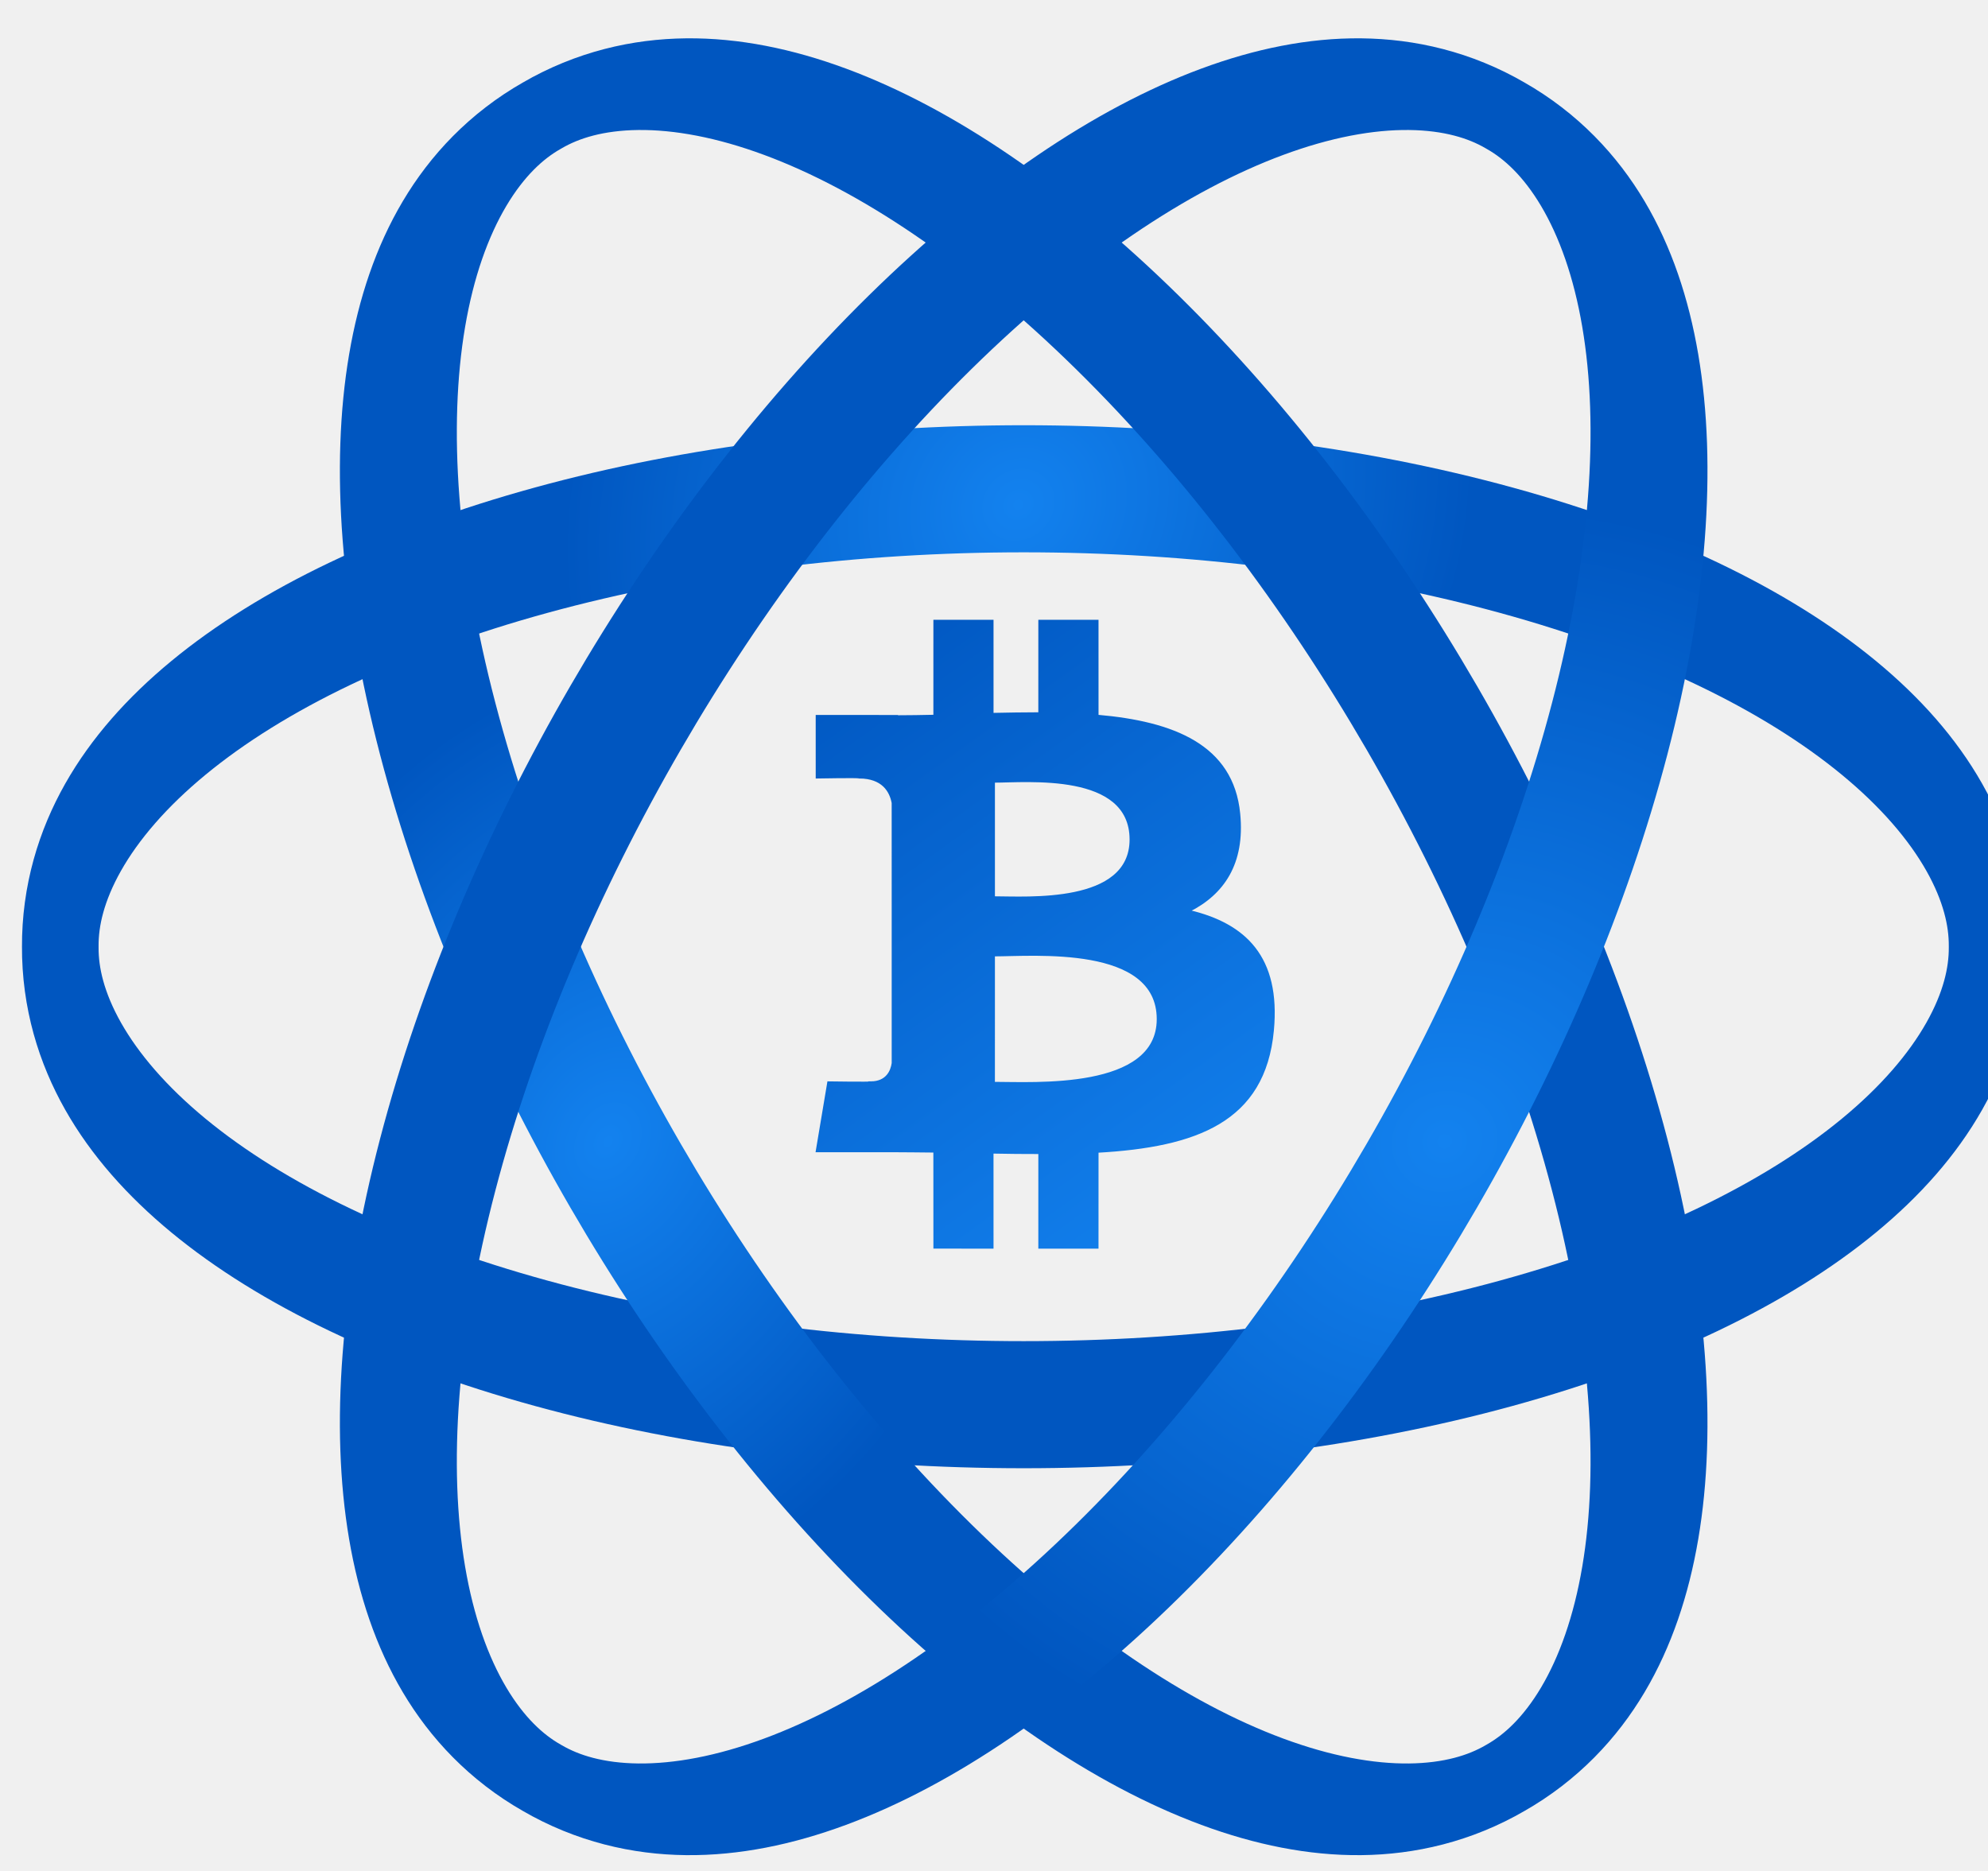
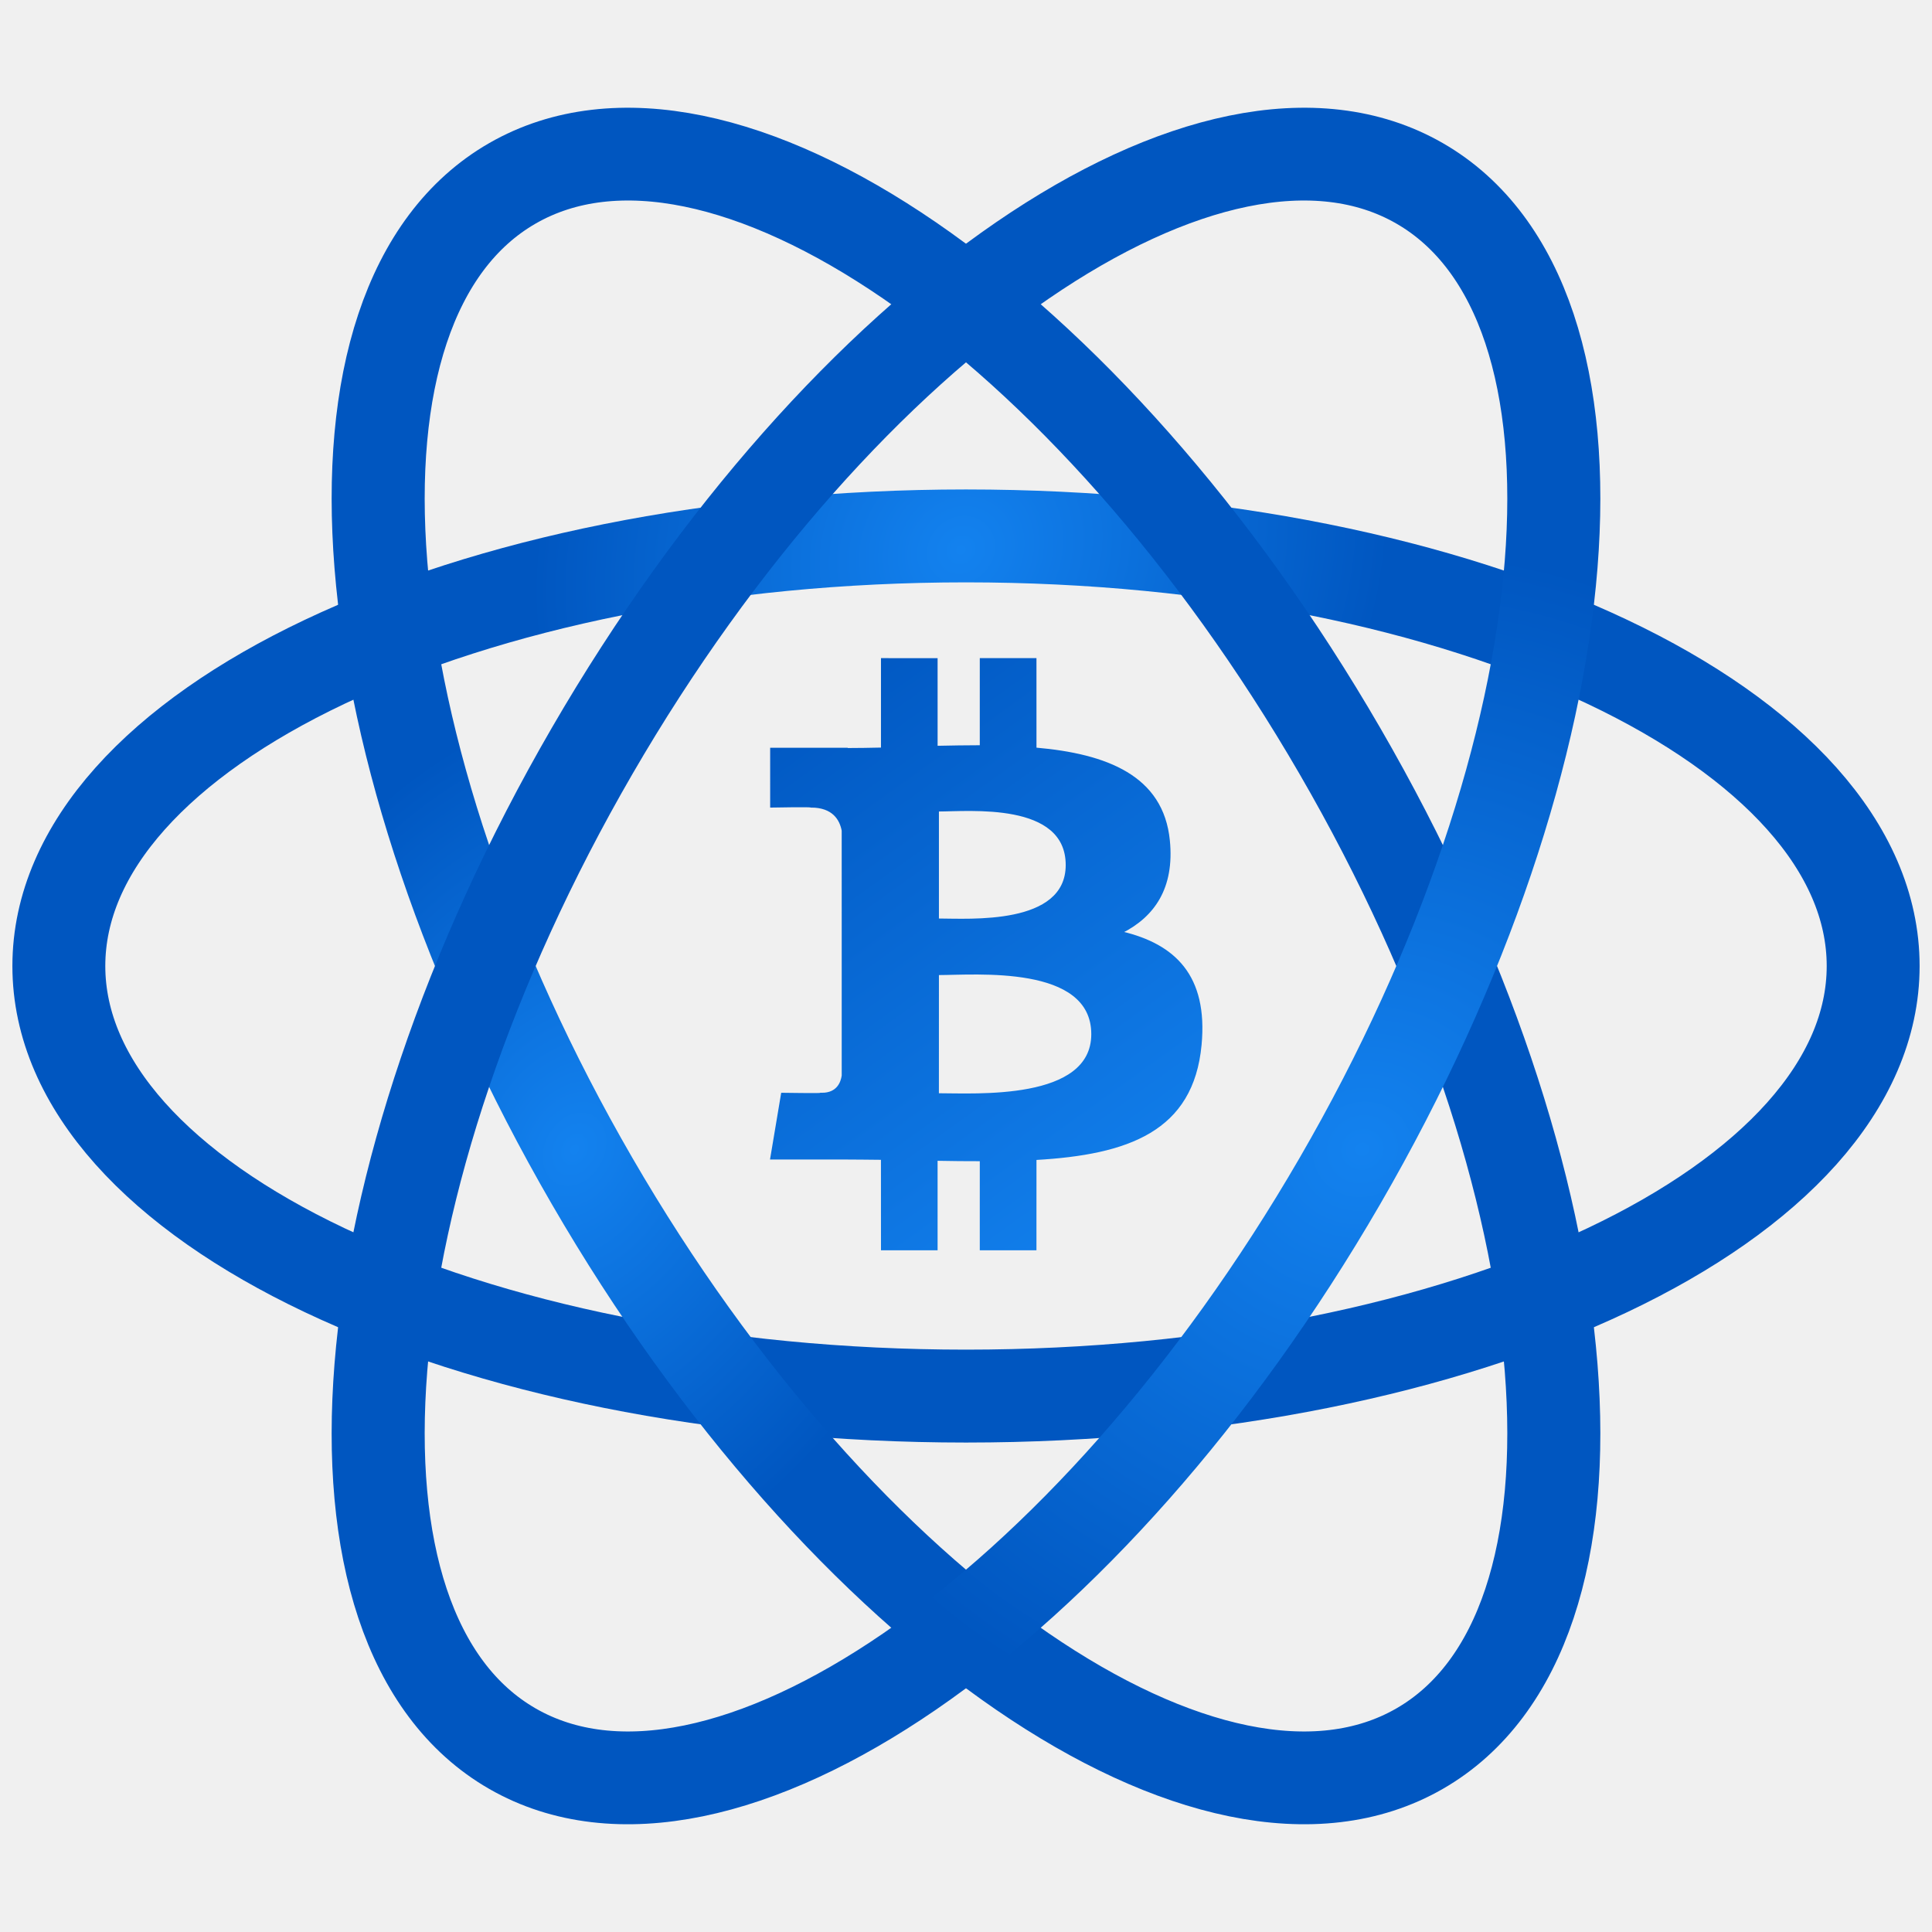
- <svg xmlns="http://www.w3.org/2000/svg" xmlns:xlink="http://www.w3.org/1999/xlink" version="1.1" width="755.561" height="710.936" id="svg2">
+ <svg xmlns="http://www.w3.org/2000/svg" xmlns:xlink="http://www.w3.org/1999/xlink" version="1.1" width="779.811" height="779.811" id="svg2">
  <defs id="defs4">
-     <linearGradient id="linearGradient4034">
-       <stop style="stop-color:#001283;stop-opacity:1;" offset="0" id="stop4036" />
-       <stop id="stop4040" offset="1" style="stop-color:#165eff;stop-opacity:1;" />
-     </linearGradient>
    <linearGradient id="linearGradient3987">
      <stop style="stop-color:#1382ef;stop-opacity:1;" offset="0" id="stop4032" />
      <stop style="stop-color:#0056c0;stop-opacity:1;" offset="1" id="stop3991" />
    </linearGradient>
-     <filter id="filter4281" x="0" y="0" width="1" height="1" color-interpolation-filters="sRGB">
-       <feFlood id="feFlood4283" result="result1" flood-opacity="0" flood-color="rgb(128,128,128)" />
-       <feBlend id="feBlend4285" in2="SourceGraphic" mode="normal" result="result2" />
-       <feComposite id="feComposite4287" in2="SourceGraphic" k2="1" operator="arithmetic" result="result3" k1="0" k3="0" k4="0" />
-       <feComposite id="feComposite4289" in2="SourceGraphic" operator="in" result="fbSourceGraphic" />
-       <feColorMatrix result="fbSourceGraphicAlpha" in="fbSourceGraphic" values="0 0 0 -1 0 0 0 0 -1 0 0 0 0 -1 0 0 0 0 1 0" id="feColorMatrix4301" />
-       <feColorMatrix id="feColorMatrix4303" type="saturate" values="0" in="fbSourceGraphic" />
-     </filter>
    <linearGradient xlink:href="#linearGradient3987" id="linearGradient3996" x1="11.848" y1="179.972" x2="263.601" y2="179.972" gradientUnits="userSpaceOnUse" gradientTransform="translate(8.692492,11.68693)" />
    <linearGradient xlink:href="#linearGradient3987" id="linearGradient4010" x1="11.348" y1="179.972" x2="264.101" y2="179.972" gradientUnits="userSpaceOnUse" gradientTransform="translate(8.692492,11.68693)" />
    <linearGradient xlink:href="#linearGradient3987" id="linearGradient4012" gradientUnits="userSpaceOnUse" x1="254.738" y1="334.824" x2="9.121" y2="-4.097" gradientTransform="translate(8.692492,11.68693)" />
    <linearGradient xlink:href="#linearGradient3987" id="linearGradient4014" gradientUnits="userSpaceOnUse" x1="254.738" y1="334.824" x2="9.121" y2="-4.097" gradientTransform="translate(8.692492,11.68693)" />
-     <radialGradient xlink:href="#linearGradient3987" id="radialGradient3786" cx="523.184" cy="732.085" fx="523.184" fy="732.085" r="146.047" gradientTransform="matrix(-0.3416562,0.1995004,-0.300339,-0.1867912,921.8072,849.6926)" gradientUnits="userSpaceOnUse" />
-     <radialGradient xlink:href="#linearGradient3987" id="radialGradient3796" cx="529.58" cy="728.158" fx="529.58" fy="728.158" r="146.047" gradientTransform="matrix(-0.3350139,0.1274635,-0.2765907,-0.260972,908.3984,938.6188)" gradientUnits="userSpaceOnUse" />
-     <radialGradient xlink:href="#linearGradient3987" id="radialGradient3800" cx="505.655" cy="726.392" fx="505.655" fy="726.392" r="146.047" gradientTransform="matrix(-0.364783,0.308996,-0.5502065,-0.2313813,1102.059,827.5209)" gradientUnits="userSpaceOnUse" />
+     <radialGradient xlink:href="#linearGradient3987" id="radialGradient3786" cx="523.184" cy="732.085" fx="523.184" fy="732.085" r="146.047" gradientTransform="matrix(-0.8906171,0.8629708,-0.7829131,-0.8079947,1427.022,361.9337)" gradientUnits="userSpaceOnUse" />
+     <radialGradient xlink:href="#linearGradient3987" id="radialGradient3796" cx="529.58" cy="728.158" fx="529.58" fy="728.158" r="146.047" gradientTransform="matrix(-0.8708372,0.5529273,-0.7189716,-1.132077,466.9435,499.5491)" gradientUnits="userSpaceOnUse" />
+     <radialGradient xlink:href="#linearGradient3987" id="radialGradient3800" cx="505.655" cy="726.392" fx="505.655" fy="726.392" r="146.047" gradientTransform="matrix(-0.9482192,1.340402,-1.43021,-1.003715,1646.322,-657.0862)" gradientUnits="userSpaceOnUse" />
  </defs>
-   <path style="fill:#ff0000;fill-opacity:0" id="path3033" d="m 1382.34,258.631 a 954.261,481.589 0 1 1 -1908.521,0 954.261,481.589 0 1 1 1908.521,0 z" transform="matrix(0.9888597,0,0,0.9851363,22.44135,-147.7335)" />
-   <path style="fill:none;fill-opacity:0;stroke:url(#radialGradient3786);stroke-width:11.167;stroke-miterlimit:4;stroke-opacity:1;stroke-dasharray:none;marker-start:none" id="path3803" d="m 664.415,856.159 a 140.464,40.132 0 1 1 -280.927,0 140.464,40.132 0 1 1 280.927,0 z" transform="matrix(2.606764,0,0,4.325658,-976.7544,-3343.614)" />
-   <path transform="matrix(-1.303382,-2.249024,3.760289,-2.162829,-2147.432,3389.943)" d="m 664.415,856.159 a 140.464,40.132 0 1 1 -280.927,0 140.464,40.132 0 1 1 280.927,0 z" id="path4023" style="fill:none;fill-opacity:0;stroke:url(#radialGradient3796);stroke-width:11.167;stroke-miterlimit:4;stroke-opacity:1;stroke-dasharray:none;marker-start:none" />
-   <path style="fill:none;fill-opacity:0;stroke:url(#radialGradient3800);stroke-width:11.167;stroke-miterlimit:4;stroke-opacity:1;stroke-dasharray:none;marker-start:none" id="path4029" d="m 664.415,856.159 a 140.464,40.132 0 1 1 -280.927,0 140.464,40.132 0 1 1 280.927,0 z" transform="matrix(-1.303382,2.249024,-3.760289,-2.162829,4291.378,1033.184)" />
-   <g id="g5" transform="matrix(0.6902508,0,0,0.6845252,302.1831,231.8844)" style="fill:url(#linearGradient4010);fill-opacity:1;stroke:url(#linearGradient3996)">
-     <path id="path7" d="m 217.021,167.042 c 18.631,-9.483 30.288,-26.184 27.565,-54.007 C 240.919,75.012 208.06,62.262 166.58,58.631 L 166.572,5.89 h -32.139 l -0.009,51.354 c -8.456,0 -17.076,0.166 -25.657,0.338 L 108.76,5.897 76.65,5.894 76.644,58.622 c -6.959,0.142 -13.793,0.277 -20.466,0.277 v -0.156 l -44.33,-0.018 0.006,34.282 c 0,0 23.734,-0.446 23.343,-0.013 13.013,0.009 17.262,7.559 18.484,14.076 l 0.01,60.083 v 84.397 c -0.573,4.09 -2.984,10.625 -12.083,10.637 0.414,0.364 -23.379,-0.004 -23.379,-0.004 l -6.375,38.335 h 41.817 c 7.792,0.009 15.448,0.13 22.959,0.19 l 0.028,53.338 32.102,0.009 -0.009,-52.779 c 8.832,0.18 17.357,0.258 25.684,0.247 l -0.009,52.532 h 32.138 l 0.018,-53.249 c 54.022,-3.1 91.842,-16.697 96.544,-67.385 3.79,-40.809 -15.434,-59.025 -46.105,-66.379 z M 109.535,95.321 c 18.126,0 75.132,-5.767 75.14,32.064 -0.008,36.269 -56.996,32.032 -75.14,32.032 V 95.321 z m -0.014,167.126 0.014,-70.672 c 21.778,-0.006 90.085,-6.261 90.094,35.32 0.009,39.876 -68.316,35.336 -90.108,35.352 z" style="fill:url(#linearGradient4012);fill-opacity:1;stroke:url(#linearGradient4014)" />
+   <ellipse style="fill:none;fill-opacity:0;stroke:url(#radialGradient3786);stroke-width:37.5;stroke-miterlimit:4;stroke-dasharray:none;stroke-opacity:1;marker-start:none" id="path3803" cx="389.906" cy="389.906" rx="366.155" ry="173.599" />
+   <ellipse transform="matrix(-0.5014154,-0.8652067,0.8668402,-0.498586,0,0)" id="path4023" style="fill:none;fill-opacity:0;stroke:url(#radialGradient3796);stroke-width:37.5;stroke-miterlimit:4;stroke-dasharray:none;stroke-opacity:1;marker-start:none" cx="-532.39" cy="141.845" rx="365.122" ry="174.092" />
+   <ellipse style="fill:none;fill-opacity:0;stroke:url(#radialGradient3800);stroke-width:37.5;stroke-miterlimit:4;stroke-dasharray:none;stroke-opacity:1;marker-start:none" id="path4029" transform="matrix(-0.5014153,0.8652067,-0.8668402,-0.498586,0,0)" cx="143.585" cy="-532.856" rx="365.122" ry="174.092" />
+   <g id="g5" transform="matrix(0.6902508,0,0,0.6845252,303.0248,261.9524)" style="fill:url(#linearGradient4010);fill-opacity:1;stroke:url(#linearGradient3996)">
+     <path id="path7" d="m 217.021,167.042 c 18.631,-9.483 30.288,-26.184 27.565,-54.007 C 240.919,75.012 208.06,62.262 166.58,58.631 L 166.572,5.89 h -32.139 l -0.009,51.354 c -8.456,0 -17.076,0.166 -25.657,0.338 L 108.76,5.897 76.65,5.894 76.644,58.622 c -6.959,0.142 -13.793,0.277 -20.466,0.277 v -0.156 l -44.33,-0.018 0.006,34.282 c 0,0 23.734,-0.446 23.343,-0.013 13.013,0.009 17.262,7.559 18.484,14.076 l 0.01,60.083 v 84.397 c -0.573,4.09 -2.984,10.625 -12.083,10.637 0.414,0.364 -23.379,-0.004 -23.379,-0.004 l -6.375,38.335 h 41.817 c 7.792,0.009 15.448,0.13 22.959,0.19 l 0.028,53.338 32.102,0.009 -0.009,-52.779 c 8.832,0.18 17.357,0.258 25.684,0.247 l -0.009,52.532 h 32.138 l 0.018,-53.249 c 54.022,-3.1 91.842,-16.697 96.544,-67.385 3.79,-40.809 -15.434,-59.025 -46.105,-66.379 z M 109.535,95.321 c 18.126,0 75.132,-5.767 75.14,32.064 -0.008,36.269 -56.996,32.032 -75.14,32.032 V 95.321 Z m -0.014,167.126 0.014,-70.672 c 21.778,-0.006 90.085,-6.261 90.094,35.32 0.009,39.876 -68.316,35.336 -90.108,35.352 z" style="fill:url(#linearGradient4012);fill-opacity:1;stroke:url(#linearGradient4014)" />
  </g>
-   <path style="fill:#ffffff;fill-opacity:0" id="path3188" d="m -740,181.936 a 42,77 0 1 1 -84,0 42,77 0 1 1 84,0 z" transform="matrix(0.9888597,0,0,0.9851363,15.4919,-5.446834)" />
-   <path style="fill:#ffffff;fill-opacity:0" id="path3190" d="m -740,287.936 a 36,29 0 1 1 -72,0 36,29 0 1 1 72,0 z" transform="matrix(0.9888597,0,0,0.9851363,15.4919,-5.446834)" />
-   <path style="fill:#ffffff;fill-opacity:0" id="path3192" d="m -792,269.936 a 53,13 0 1 1 -106,0 53,13 0 1 1 106,0 z" transform="matrix(0.9888597,0,0,0.9851363,15.4919,-5.446834)" />
-   <path style="fill:#ffffff;fill-opacity:0" id="path3197" d="m -914,317.936 a 13,49 0 1 1 -26,0 13,49 0 1 1 26,0 z" transform="matrix(0.9888597,0,0,0.9851363,15.4919,-5.446834)" />
-   <path style="fill:#ffffff;fill-opacity:0" id="path3199" d="m -928,249.936 a 7,163 0 1 1 -14,0 7,163 0 1 1 14,0 z" transform="matrix(0.9888597,0,0,0.9851363,15.4919,-5.446834)" />
</svg>
